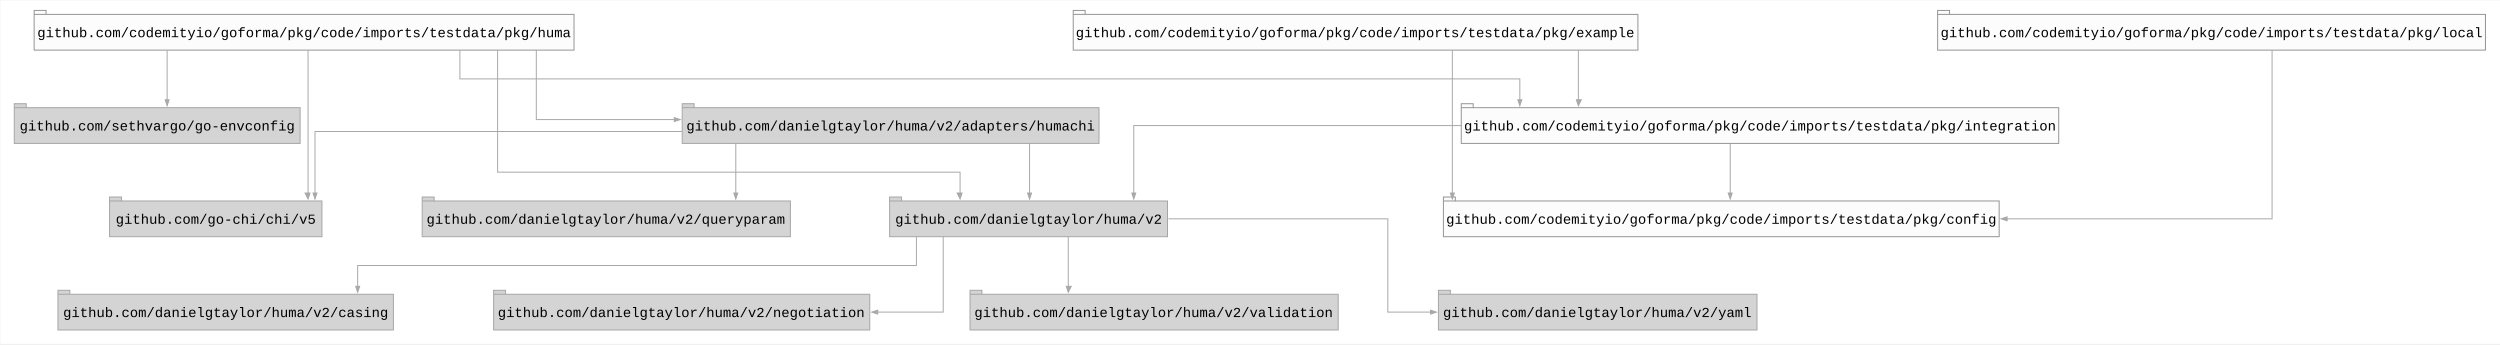
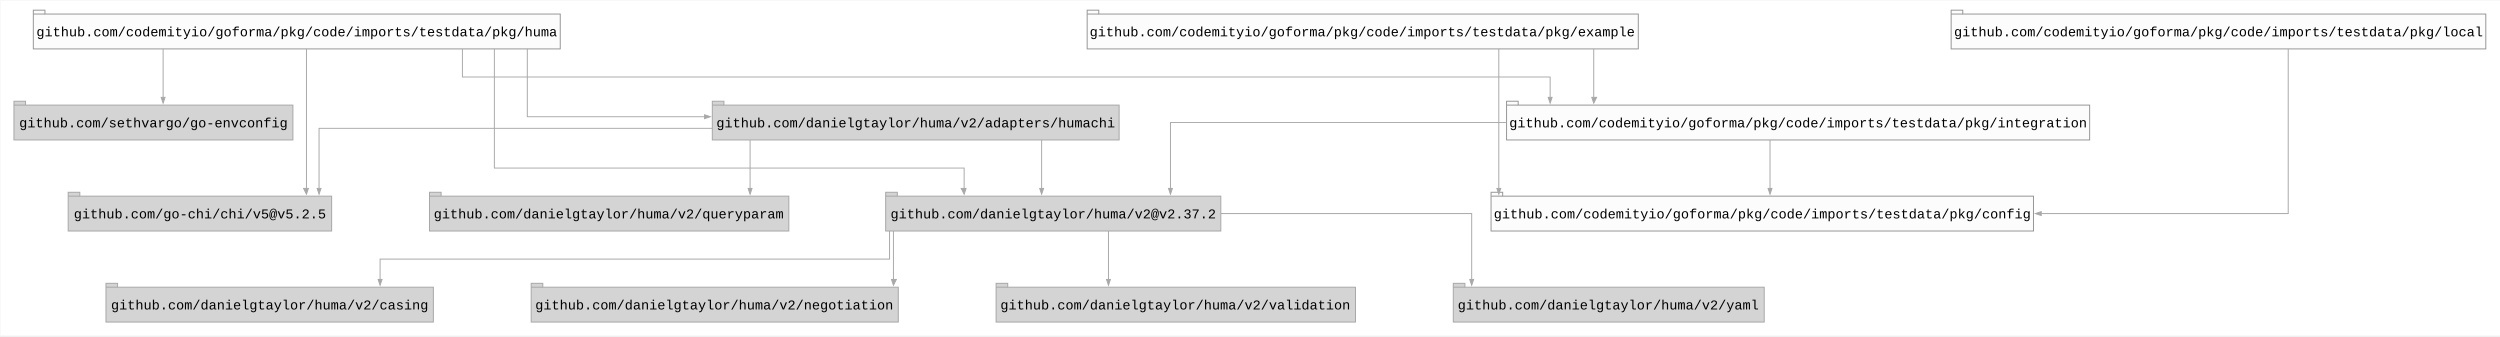
- <svg xmlns="http://www.w3.org/2000/svg" width="2519pt" height="347pt" viewBox="0.00 0.00 2519.05 346.80">
+ <svg xmlns="http://www.w3.org/2000/svg" width="2581pt" height="347pt" viewBox="0.00 0.00 2581.05 346.80">
  <g id="graph0" class="graph" transform="scale(1 1) rotate(0) translate(14.4 332.4)">
-     <polygon fill="white" stroke="none" points="-14,14 -14,-332 2505,-332 2505,14 -14,14" />
+     <polygon fill="white" stroke="none" points="-14,14 -14,-332 2567,-332 2567,14 -14,14" />
    <g id="node1" class="node">
-       <polygon fill="#d4d4d4" stroke="#a6a6a6" points="1162,-130 894,-130 894,-134 882,-134 882,-94 1162,-94 1162,-130" />
-       <polyline fill="none" stroke="#a6a6a6" points="882,-130 894,-130" />
-       <text text-anchor="middle" x="1022" y="-107" font-family="Courier New" font-size="14.00">github.com/danielgtaylor/huma/v2</text>
+       <polygon fill="#d4d4d4" stroke="#a6a6a6" points="1246,-130 912,-130 912,-134 900,-134 900,-94 1246,-94 1246,-130" />
+       <polyline fill="none" stroke="#a6a6a6" points="900,-130 912,-130" />
+       <text text-anchor="middle" x="1073" y="-107" font-family="Courier New" font-size="14.00">github.com/danielgtaylor/huma/v2@v2.37.2</text>
    </g>
    <g id="node2" class="node">
-       <polygon fill="#d4d4d4" stroke="#a6a6a6" points="382,-36 56,-36 56,-40 44,-40 44,0 382,0 382,-36" />
-       <polyline fill="none" stroke="#a6a6a6" points="44,-36 56,-36" />
-       <text text-anchor="middle" x="213" y="-13" font-family="Courier New" font-size="14.00">github.com/danielgtaylor/huma/v2/casing</text>
+       <polygon fill="#d4d4d4" stroke="#a6a6a6" points="433,-36 107,-36 107,-40 95,-40 95,0 433,0 433,-36" />
+       <polyline fill="none" stroke="#a6a6a6" points="95,-36 107,-36" />
+       <text text-anchor="middle" x="264" y="-13" font-family="Courier New" font-size="14.00">github.com/danielgtaylor/huma/v2/casing</text>
    </g>
    <g id="edge1" class="edge">
-       <path fill="none" stroke="#a8a8a8" d="M909,-94C909,-81 909,-65 909,-65 909,-65 346,-65 346,-65 346,-65 346,-44 346,-44" />
-       <polygon fill="#a8a8a8" stroke="#a8a8a8" points="348,-44 346,-38 344,-44 348,-44" />
+       <path fill="none" stroke="#a8a8a8" d="M904,-94C904,-81 904,-65 904,-65 904,-65 378,-65 378,-65 378,-65 378,-44 378,-44" />
+       <polygon fill="#a8a8a8" stroke="#a8a8a8" points="380,-44 378,-38 376,-44 380,-44" />
    </g>
    <g id="node3" class="node">
-       <polygon fill="#d4d4d4" stroke="#a6a6a6" points="862,-36 495,-36 495,-40 483,-40 483,0 862,0 862,-36" />
-       <polyline fill="none" stroke="#a6a6a6" points="483,-36 495,-36" />
-       <text text-anchor="middle" x="672" y="-13" font-family="Courier New" font-size="14.00">github.com/danielgtaylor/huma/v2/negotiation</text>
+       <polygon fill="#d4d4d4" stroke="#a6a6a6" points="913,-36 546,-36 546,-40 534,-40 534,0 913,0 913,-36" />
+       <polyline fill="none" stroke="#a6a6a6" points="534,-36 546,-36" />
+       <text text-anchor="middle" x="723" y="-13" font-family="Courier New" font-size="14.00">github.com/danielgtaylor/huma/v2/negotiation</text>
    </g>
    <g id="edge2" class="edge">
-       <path fill="none" stroke="#a8a8a8" d="M936,-94C936,-67 936,-18 936,-18 936,-18 870,-18 870,-18" />
-       <polygon fill="#a8a8a8" stroke="#a8a8a8" points="870,-16 864,-18 870,-20 870,-16" />
+       <path fill="none" stroke="#a8a8a8" d="M908,-94C908,-94 908,-44 908,-44" />
+       <polygon fill="#a8a8a8" stroke="#a8a8a8" points="911,-44 908,-38 906,-44 911,-44" />
    </g>
    <g id="node4" class="node">
-       <polygon fill="#d4d4d4" stroke="#a6a6a6" points="1334,-36 975,-36 975,-40 963,-40 963,0 1334,0 1334,-36" />
-       <polyline fill="none" stroke="#a6a6a6" points="963,-36 975,-36" />
-       <text text-anchor="middle" x="1148" y="-13" font-family="Courier New" font-size="14.00">github.com/danielgtaylor/huma/v2/validation</text>
+       <polygon fill="#d4d4d4" stroke="#a6a6a6" points="1385,-36 1026,-36 1026,-40 1014,-40 1014,0 1385,0 1385,-36" />
+       <polyline fill="none" stroke="#a6a6a6" points="1014,-36 1026,-36" />
+       <text text-anchor="middle" x="1199" y="-13" font-family="Courier New" font-size="14.00">github.com/danielgtaylor/huma/v2/validation</text>
    </g>
    <g id="edge3" class="edge">
-       <path fill="none" stroke="#a8a8a8" d="M1062,-94C1062,-94 1062,-44 1062,-44" />
-       <polygon fill="#a8a8a8" stroke="#a8a8a8" points="1065,-44 1062,-38 1060,-44 1065,-44" />
+       <path fill="none" stroke="#a8a8a8" d="M1130,-94C1130,-94 1130,-44 1130,-44" />
+       <polygon fill="#a8a8a8" stroke="#a8a8a8" points="1132,-44 1130,-38 1128,-44 1132,-44" />
    </g>
    <g id="node5" class="node">
-       <polygon fill="#d4d4d4" stroke="#a6a6a6" points="1756,-36 1447,-36 1447,-40 1435,-40 1435,0 1756,0 1756,-36" />
-       <polyline fill="none" stroke="#a6a6a6" points="1435,-36 1447,-36" />
-       <text text-anchor="middle" x="1595" y="-13" font-family="Courier New" font-size="14.00">github.com/danielgtaylor/huma/v2/yaml</text>
+       <polygon fill="#d4d4d4" stroke="#a6a6a6" points="1807,-36 1498,-36 1498,-40 1486,-40 1486,0 1807,0 1807,-36" />
+       <polyline fill="none" stroke="#a6a6a6" points="1486,-36 1498,-36" />
+       <text text-anchor="middle" x="1646" y="-13" font-family="Courier New" font-size="14.00">github.com/danielgtaylor/huma/v2/yaml</text>
    </g>
    <g id="edge4" class="edge">
-       <path fill="none" stroke="#a8a8a8" d="M1163,-112C1264,-112 1384,-112 1384,-112 1384,-112 1384,-18 1384,-18 1384,-18 1427,-18 1427,-18" />
-       <polygon fill="#a8a8a8" stroke="#a8a8a8" points="1427,-20 1433,-18 1427,-16 1427,-20" />
+       <path fill="none" stroke="#a8a8a8" d="M1246,-112C1367,-112 1505,-112 1505,-112 1505,-112 1505,-44 1505,-44" />
+       <polygon fill="#a8a8a8" stroke="#a8a8a8" points="1507,-44 1505,-38 1503,-44 1507,-44" />
    </g>
    <g id="node6" class="node">
-       <polygon fill="#d4d4d4" stroke="#a6a6a6" points="1093,-224 685,-224 685,-228 673,-228 673,-188 1093,-188 1093,-224" />
-       <polyline fill="none" stroke="#a6a6a6" points="673,-224 685,-224" />
-       <text text-anchor="middle" x="883" y="-201" font-family="Courier New" font-size="14.00">github.com/danielgtaylor/huma/v2/adapters/humachi</text>
+       <polygon fill="#d4d4d4" stroke="#a6a6a6" points="1141,-224 733,-224 733,-228 721,-228 721,-188 1141,-188 1141,-224" />
+       <polyline fill="none" stroke="#a6a6a6" points="721,-224 733,-224" />
+       <text text-anchor="middle" x="931" y="-201" font-family="Courier New" font-size="14.00">github.com/danielgtaylor/huma/v2/adapters/humachi</text>
    </g>
    <g id="edge5" class="edge">
-       <path fill="none" stroke="#a8a8a8" d="M1023,-188C1023,-188 1023,-138 1023,-138" />
-       <polygon fill="#a8a8a8" stroke="#a8a8a8" points="1025,-138 1023,-132 1021,-138 1025,-138" />
+       <path fill="none" stroke="#a8a8a8" d="M1061,-188C1061,-188 1061,-138 1061,-138" />
+       <polygon fill="#a8a8a8" stroke="#a8a8a8" points="1063,-138 1061,-132 1059,-138 1063,-138" />
    </g>
    <g id="node7" class="node">
-       <polygon fill="#d4d4d4" stroke="#a6a6a6" points="782,-130 423,-130 423,-134 411,-134 411,-94 782,-94 782,-130" />
-       <polyline fill="none" stroke="#a6a6a6" points="411,-130 423,-130" />
-       <text text-anchor="middle" x="596" y="-107" font-family="Courier New" font-size="14.00">github.com/danielgtaylor/huma/v2/queryparam</text>
+       <polygon fill="#d4d4d4" stroke="#a6a6a6" points="800,-130 441,-130 441,-134 429,-134 429,-94 800,-94 800,-130" />
+       <polyline fill="none" stroke="#a6a6a6" points="429,-130 441,-130" />
+       <text text-anchor="middle" x="614" y="-107" font-family="Courier New" font-size="14.00">github.com/danielgtaylor/huma/v2/queryparam</text>
    </g>
    <g id="edge6" class="edge">
-       <path fill="none" stroke="#a8a8a8" d="M727,-188C727,-188 727,-138 727,-138" />
-       <polygon fill="#a8a8a8" stroke="#a8a8a8" points="729,-138 727,-132 725,-138 729,-138" />
+       <path fill="none" stroke="#a8a8a8" d="M760,-188C760,-188 760,-138 760,-138" />
+       <polygon fill="#a8a8a8" stroke="#a8a8a8" points="762,-138 760,-132 758,-138 762,-138" />
    </g>
    <g id="node8" class="node">
-       <polygon fill="#d4d4d4" stroke="#a6a6a6" points="310,-130 108,-130 108,-134 96,-134 96,-94 310,-94 310,-130" />
-       <polyline fill="none" stroke="#a6a6a6" points="96,-130 108,-130" />
-       <text text-anchor="middle" x="203" y="-107" font-family="Courier New" font-size="14.00">github.com/go-chi/chi/v5</text>
+       <polygon fill="#d4d4d4" stroke="#a6a6a6" points="328,-130 68,-130 68,-134 56,-134 56,-94 328,-94 328,-130" />
+       <polyline fill="none" stroke="#a6a6a6" points="56,-130 68,-130" />
+       <text text-anchor="middle" x="192" y="-107" font-family="Courier New" font-size="14.00">github.com/go-chi/chi/v5@v5.2.5</text>
    </g>
    <g id="edge7" class="edge">
-       <path fill="none" stroke="#a8a8a8" d="M673,-200C507,-200 303,-200 303,-200 303,-200 303,-138 303,-138" />
-       <polygon fill="#a8a8a8" stroke="#a8a8a8" points="305,-138 303,-132 301,-138 305,-138" />
+       <path fill="none" stroke="#a8a8a8" d="M721,-200C542,-200 315,-200 315,-200 315,-200 315,-138 315,-138" />
+       <polygon fill="#a8a8a8" stroke="#a8a8a8" points="317,-138 315,-132 313,-138 317,-138" />
    </g>
    <g id="node9" class="node">
      <polygon fill="#d4d4d4" stroke="#a6a6a6" points="288,-224 12,-224 12,-228 0,-228 0,-188 288,-188 288,-224" />
      <polyline fill="none" stroke="#a6a6a6" points="0,-224 12,-224" />
      <text text-anchor="middle" x="144" y="-201" font-family="Courier New" font-size="14.00">github.com/sethvargo/go-envconfig</text>
    </g>
    <g id="node10" class="node">
-       <polygon fill="#fcfcfc" stroke="#949494" points="2000,-130 1452,-130 1452,-134 1440,-134 1440,-94 2000,-94 2000,-130" />
-       <polyline fill="none" stroke="#949494" points="1440,-130 1452,-130" />
-       <text text-anchor="middle" x="1720" y="-107" font-family="Courier New" font-size="14.00">github.com/codemityio/goforma/pkg/code/imports/testdata/pkg/config</text>
+       <polygon fill="#fcfcfc" stroke="#949494" points="2085,-130 1537,-130 1537,-134 1525,-134 1525,-94 2085,-94 2085,-130" />
+       <polyline fill="none" stroke="#949494" points="1525,-130 1537,-130" />
+       <text text-anchor="middle" x="1805" y="-107" font-family="Courier New" font-size="14.00">github.com/codemityio/goforma/pkg/code/imports/testdata/pkg/config</text>
    </g>
    <g id="node11" class="node">
-       <polygon fill="#fcfcfc" stroke="#949494" points="1636,-318 1079,-318 1079,-322 1067,-322 1067,-282 1636,-282 1636,-318" />
-       <polyline fill="none" stroke="#949494" points="1067,-318 1079,-318" />
-       <text text-anchor="middle" x="1351" y="-295" font-family="Courier New" font-size="14.00">github.com/codemityio/goforma/pkg/code/imports/testdata/pkg/example</text>
+       <polygon fill="#fcfcfc" stroke="#949494" points="1677,-318 1120,-318 1120,-322 1108,-322 1108,-282 1677,-282 1677,-318" />
+       <polyline fill="none" stroke="#949494" points="1108,-318 1120,-318" />
+       <text text-anchor="middle" x="1392" y="-295" font-family="Courier New" font-size="14.00">github.com/codemityio/goforma/pkg/code/imports/testdata/pkg/example</text>
    </g>
    <g id="edge8" class="edge">
-       <path fill="none" stroke="#a8a8a8" d="M1449,-282C1449,-282 1449,-138 1449,-138" />
-       <polygon fill="#a8a8a8" stroke="#a8a8a8" points="1451,-138 1449,-132 1447,-138 1451,-138" />
+       <path fill="none" stroke="#a8a8a8" d="M1533,-282C1533,-282 1533,-138 1533,-138" />
+       <polygon fill="#a8a8a8" stroke="#a8a8a8" points="1535,-138 1533,-132 1531,-138 1535,-138" />
    </g>
    <g id="node12" class="node">
-       <polygon fill="#fcfcfc" stroke="#949494" points="2060,-224 1470,-224 1470,-228 1458,-228 1458,-188 2060,-188 2060,-224" />
-       <polyline fill="none" stroke="#949494" points="1458,-224 1470,-224" />
-       <text text-anchor="middle" x="1759" y="-201" font-family="Courier New" font-size="14.00">github.com/codemityio/goforma/pkg/code/imports/testdata/pkg/integration</text>
+       <polygon fill="#fcfcfc" stroke="#949494" points="2143,-224 1553,-224 1553,-228 1541,-228 1541,-188 2143,-188 2143,-224" />
+       <polyline fill="none" stroke="#949494" points="1541,-224 1553,-224" />
+       <text text-anchor="middle" x="1842" y="-201" font-family="Courier New" font-size="14.00">github.com/codemityio/goforma/pkg/code/imports/testdata/pkg/integration</text>
    </g>
    <g id="edge9" class="edge">
-       <path fill="none" stroke="#a8a8a8" d="M1576,-282C1576,-282 1576,-232 1576,-232" />
-       <polygon fill="#a8a8a8" stroke="#a8a8a8" points="1579,-232 1576,-226 1574,-232 1579,-232" />
+       <path fill="none" stroke="#a8a8a8" d="M1631,-282C1631,-282 1631,-232 1631,-232" />
+       <polygon fill="#a8a8a8" stroke="#a8a8a8" points="1634,-232 1631,-226 1629,-232 1634,-232" />
    </g>
    <g id="edge15" class="edge">
-       <path fill="none" stroke="#a8a8a8" d="M1458,-206C1296,-206 1128,-206 1128,-206 1128,-206 1128,-138 1128,-138" />
-       <polygon fill="#a8a8a8" stroke="#a8a8a8" points="1130,-138 1128,-132 1126,-138 1130,-138" />
+       <path fill="none" stroke="#a8a8a8" d="M1541,-206C1372,-206 1194,-206 1194,-206 1194,-206 1194,-138 1194,-138" />
+       <polygon fill="#a8a8a8" stroke="#a8a8a8" points="1196,-138 1194,-132 1192,-138 1196,-138" />
    </g>
    <g id="edge16" class="edge">
-       <path fill="none" stroke="#a8a8a8" d="M1729,-188C1729,-188 1729,-138 1729,-138" />
-       <polygon fill="#a8a8a8" stroke="#a8a8a8" points="1731,-138 1729,-132 1727,-138 1731,-138" />
+       <path fill="none" stroke="#a8a8a8" d="M1813,-188C1813,-188 1813,-138 1813,-138" />
+       <polygon fill="#a8a8a8" stroke="#a8a8a8" points="1815,-138 1813,-132 1811,-138 1815,-138" />
    </g>
    <g id="node13" class="node">
      <polygon fill="#fcfcfc" stroke="#949494" points="564,-318 32,-318 32,-322 20,-322 20,-282 564,-282 564,-318" />
      <polyline fill="none" stroke="#949494" points="20,-318 32,-318" />
      <text text-anchor="middle" x="292" y="-295" font-family="Courier New" font-size="14.00">github.com/codemityio/goforma/pkg/code/imports/testdata/pkg/huma</text>
    </g>
    <g id="edge10" class="edge">
-       <path fill="none" stroke="#a8a8a8" d="M487,-282C487,-243 487,-159 487,-159 487,-159 953,-159 953,-159 953,-159 953,-138 953,-138" />
-       <polygon fill="#a8a8a8" stroke="#a8a8a8" points="955,-138 953,-132 950,-138 955,-138" />
+       <path fill="none" stroke="#a8a8a8" d="M496,-282C496,-243 496,-159 496,-159 496,-159 981,-159 981,-159 981,-159 981,-138 981,-138" />
+       <polygon fill="#a8a8a8" stroke="#a8a8a8" points="983,-138 981,-132 978,-138 983,-138" />
    </g>
    <g id="edge11" class="edge">
-       <path fill="none" stroke="#a8a8a8" d="M526,-282C526,-256 526,-212 526,-212 526,-212 665,-212 665,-212" />
-       <polygon fill="#a8a8a8" stroke="#a8a8a8" points="665,-214 671,-212 665,-210 665,-214" />
+       <path fill="none" stroke="#a8a8a8" d="M530,-282C530,-256 530,-212 530,-212 530,-212 713,-212 713,-212" />
+       <polygon fill="#a8a8a8" stroke="#a8a8a8" points="713,-214 719,-212 713,-210 713,-214" />
    </g>
    <g id="edge12" class="edge">
-       <path fill="none" stroke="#a8a8a8" d="M296,-282C296,-282 296,-138 296,-138" />
-       <polygon fill="#a8a8a8" stroke="#a8a8a8" points="298,-138 296,-132 293,-138 298,-138" />
+       <path fill="none" stroke="#a8a8a8" d="M302,-282C302,-282 302,-138 302,-138" />
+       <polygon fill="#a8a8a8" stroke="#a8a8a8" points="304,-138 302,-132 299,-138 304,-138" />
    </g>
    <g id="edge13" class="edge">
      <path fill="none" stroke="#a8a8a8" d="M154,-282C154,-282 154,-232 154,-232" />
      <polygon fill="#a8a8a8" stroke="#a8a8a8" points="156,-232 154,-226 152,-232 156,-232" />
    </g>
    <g id="edge14" class="edge">
-       <path fill="none" stroke="#a8a8a8" d="M449,-282C449,-269 449,-253 449,-253 449,-253 1517,-253 1517,-253 1517,-253 1517,-232 1517,-232" />
-       <polygon fill="#a8a8a8" stroke="#a8a8a8" points="1519,-232 1517,-226 1515,-232 1519,-232" />
+       <path fill="none" stroke="#a8a8a8" d="M463,-282C463,-269 463,-253 463,-253 463,-253 1586,-253 1586,-253 1586,-253 1586,-232 1586,-232" />
+       <polygon fill="#a8a8a8" stroke="#a8a8a8" points="1588,-232 1586,-226 1584,-232 1588,-232" />
    </g>
    <g id="node14" class="node">
-       <polygon fill="#fcfcfc" stroke="#949494" points="2490,-318 1950,-318 1950,-322 1938,-322 1938,-282 2490,-282 2490,-318" />
-       <polyline fill="none" stroke="#949494" points="1938,-318 1950,-318" />
-       <text text-anchor="middle" x="2214" y="-295" font-family="Courier New" font-size="14.00">github.com/codemityio/goforma/pkg/code/imports/testdata/pkg/local</text>
+       <polygon fill="#fcfcfc" stroke="#949494" points="2552,-318 2012,-318 2012,-322 2000,-322 2000,-282 2552,-282 2552,-318" />
+       <polyline fill="none" stroke="#949494" points="2000,-318 2012,-318" />
+       <text text-anchor="middle" x="2276" y="-295" font-family="Courier New" font-size="14.00">github.com/codemityio/goforma/pkg/code/imports/testdata/pkg/local</text>
    </g>
    <g id="edge17" class="edge">
-       <path fill="none" stroke="#a8a8a8" d="M2275,-282C2275,-234 2275,-112 2275,-112 2275,-112 2008,-112 2008,-112" />
-       <polygon fill="#a8a8a8" stroke="#a8a8a8" points="2008,-110 2002,-112 2008,-114 2008,-110" />
+       <path fill="none" stroke="#a8a8a8" d="M2348,-282C2348,-234 2348,-112 2348,-112 2348,-112 2093,-112 2093,-112" />
+       <polygon fill="#a8a8a8" stroke="#a8a8a8" points="2093,-110 2087,-112 2093,-114 2093,-110" />
    </g>
  </g>
</svg>
